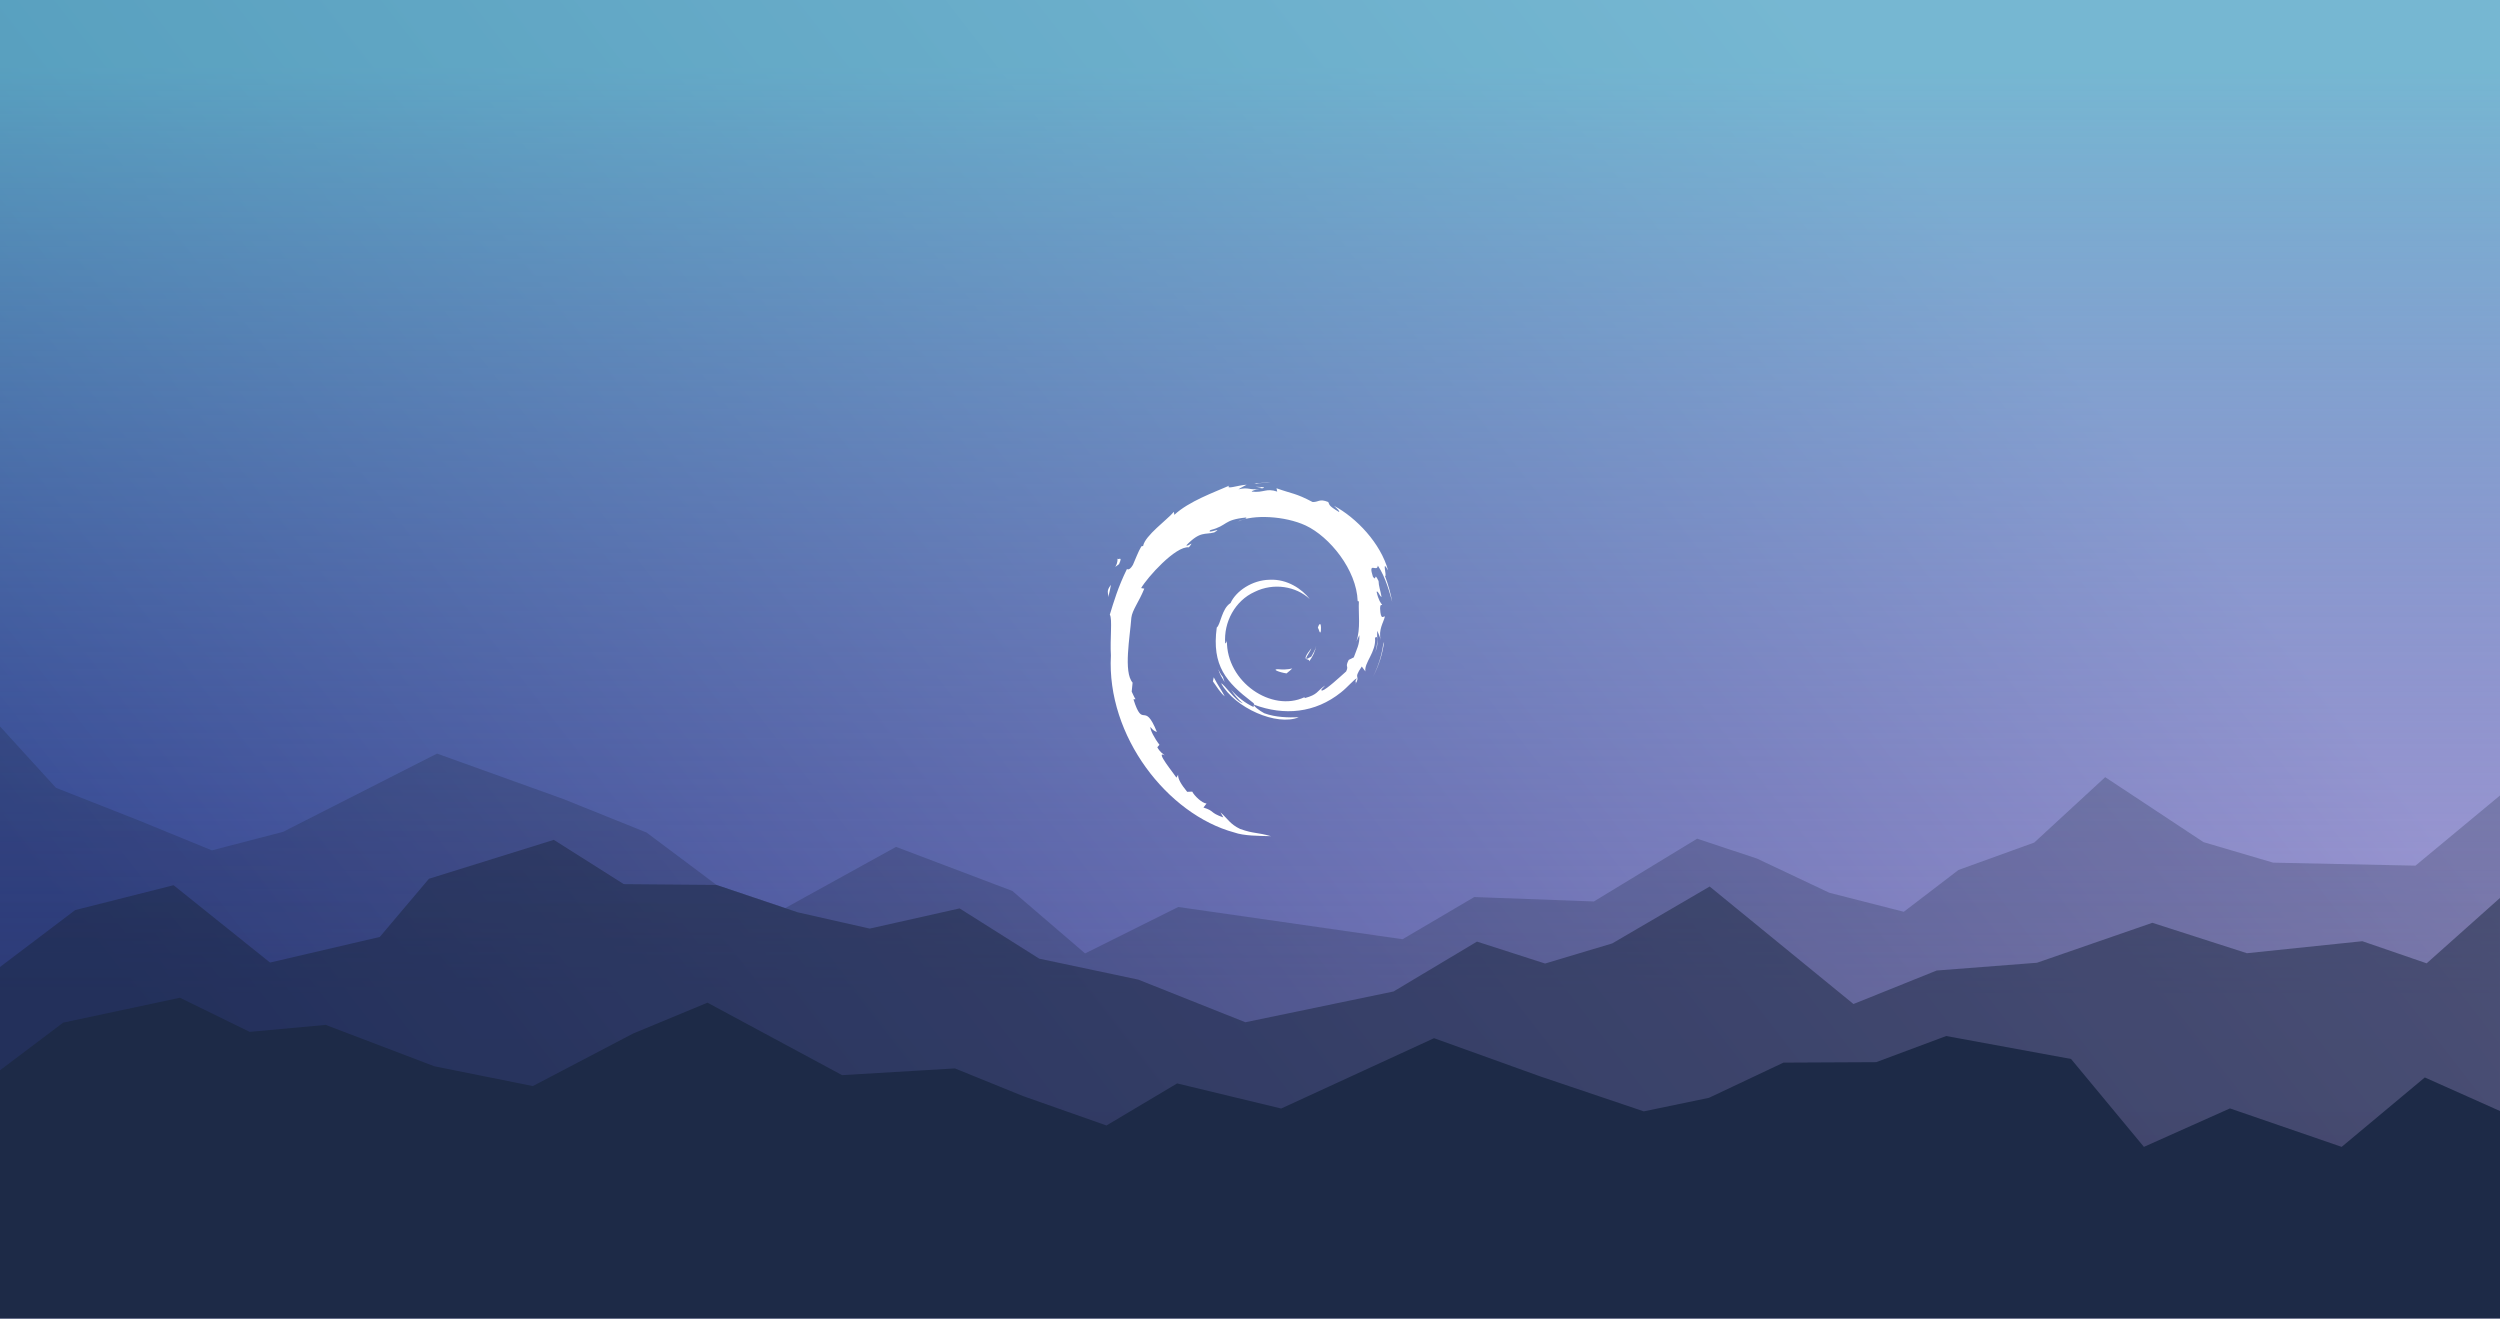
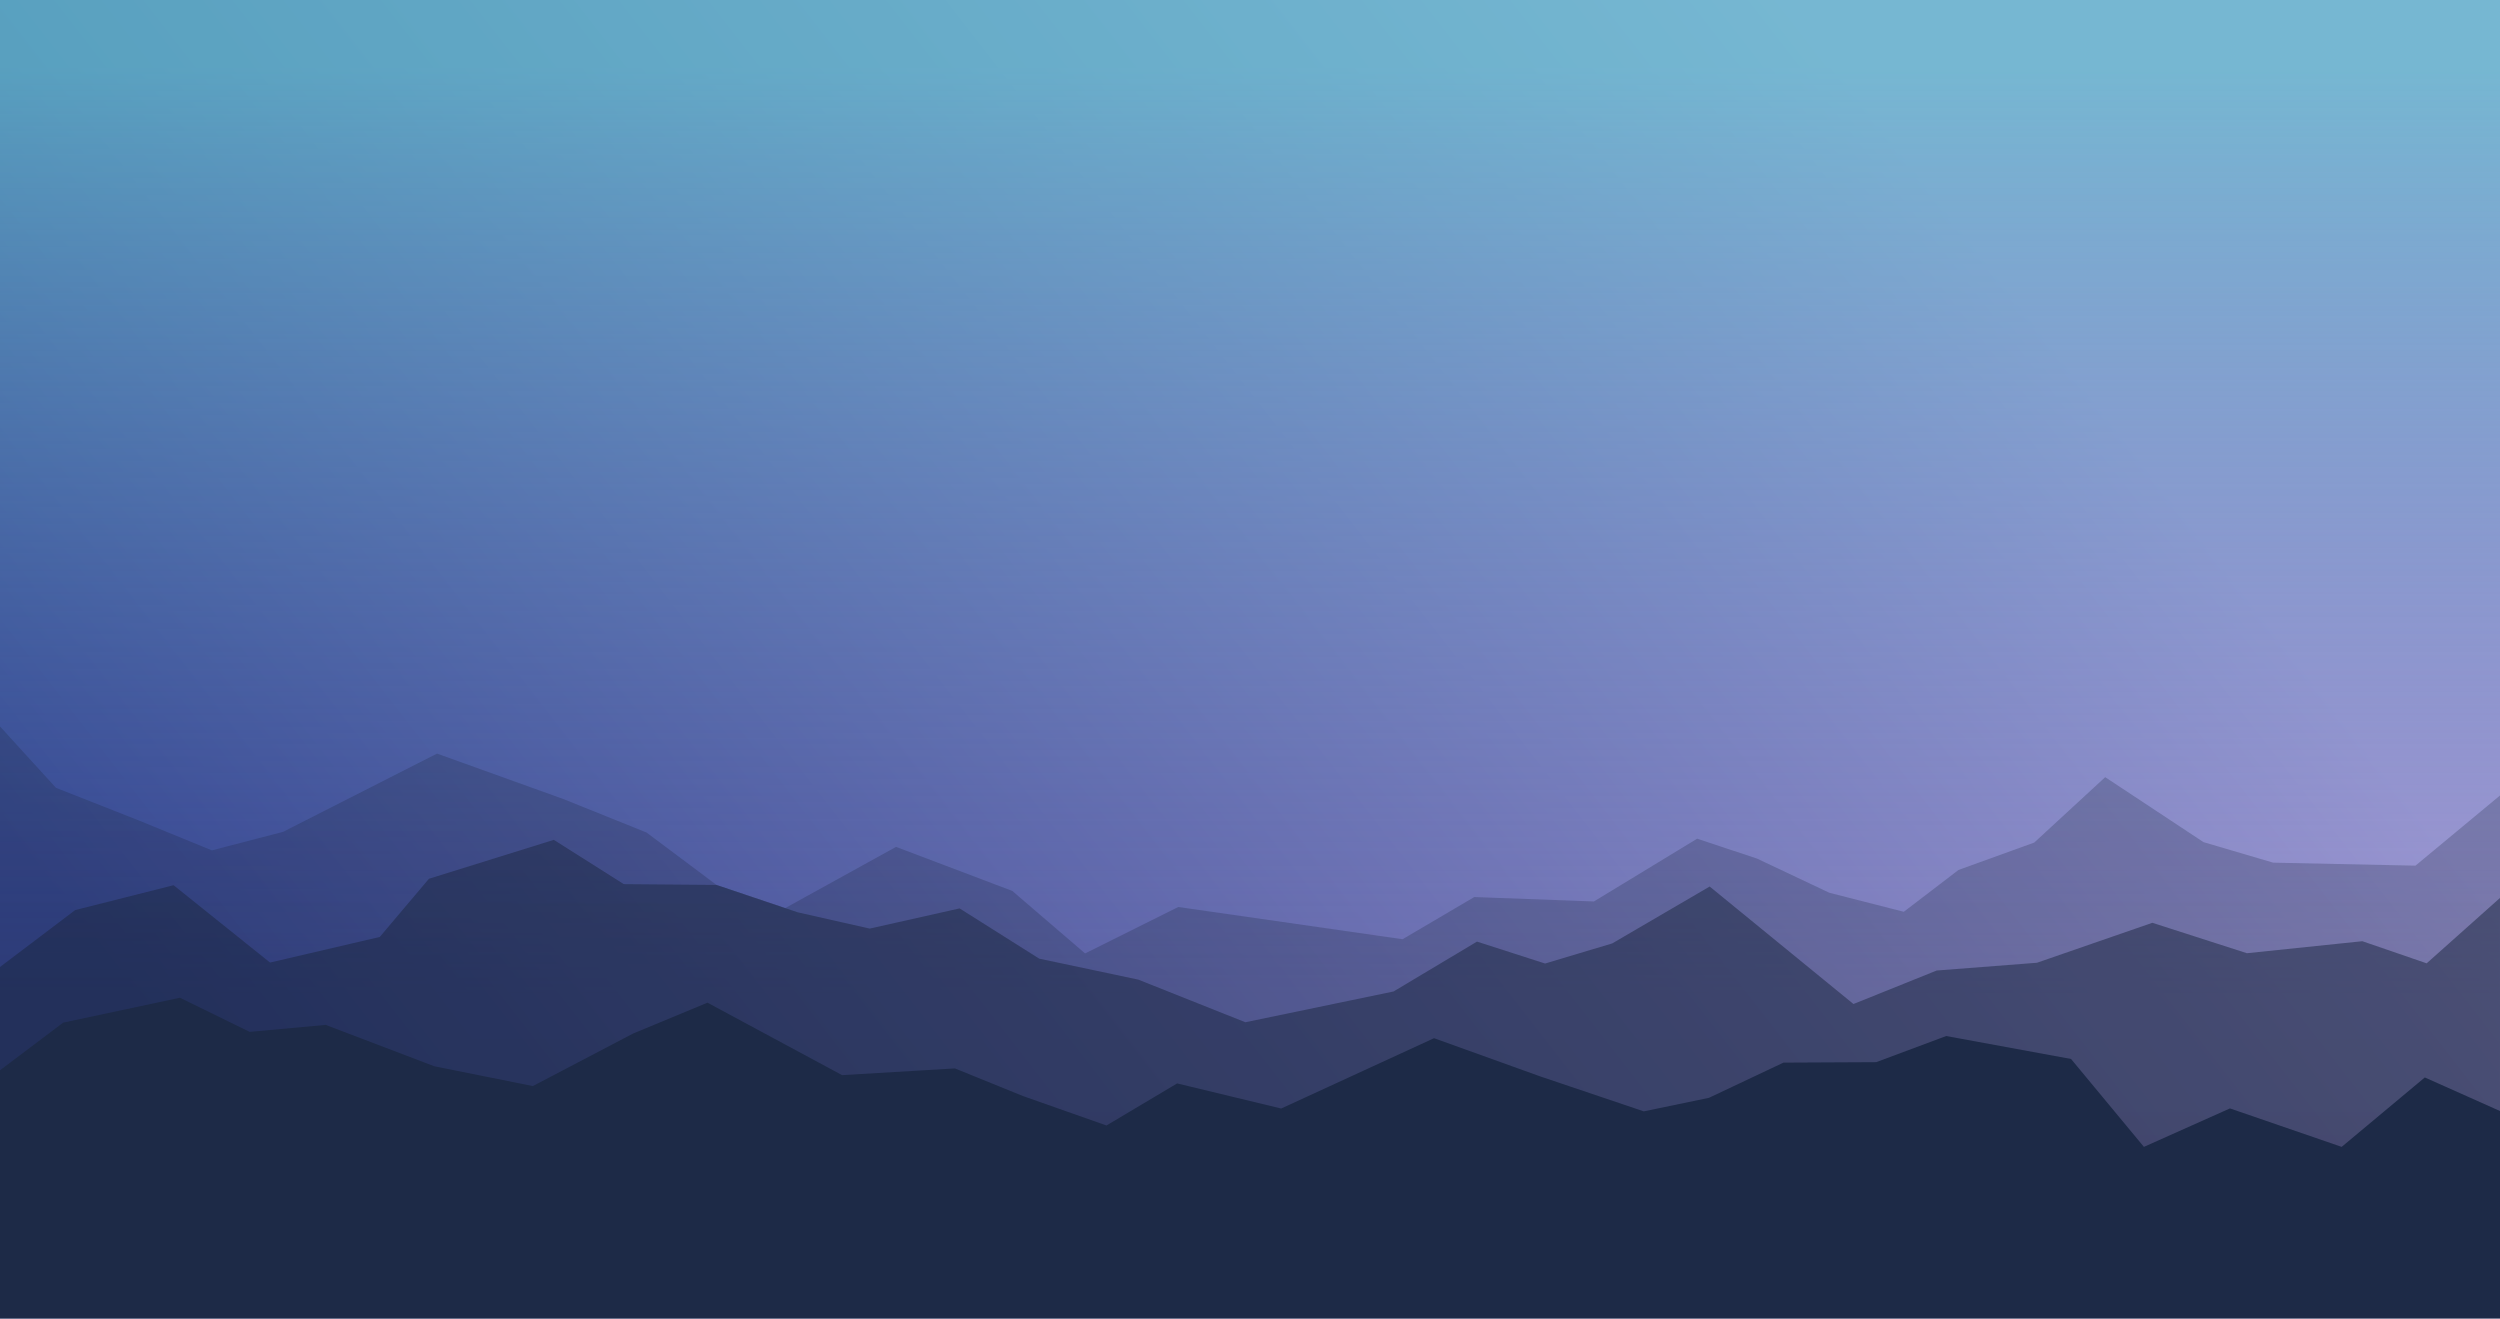
<svg xmlns="http://www.w3.org/2000/svg" xmlns:ns1="http://www.openswatchbook.org/uri/2009/osb" xmlns:xlink="http://www.w3.org/1999/xlink" id="svg8" version="1.1" viewBox="0 0 1083.733 571.5" height="2160" width="4096" style="enable-background:new">
  <defs id="defs2">
    <linearGradient id="linearGradient3494">
      <stop style="stop-color:#1b2741;stop-opacity:1" offset="0" id="stop3490" />
      <stop style="stop-color:#162037;stop-opacity:1" offset="1" id="stop3492" />
    </linearGradient>
    <linearGradient ns1:paint="solid" id="linearGradient5411">
      <stop id="stop5409" offset="0" style="stop-color:#000000;stop-opacity:1;" />
    </linearGradient>
    <linearGradient ns1:paint="solid" id="linearGradient5224">
      <stop id="stop5222" offset="0" style="stop-color:#ffffff;stop-opacity:1;" />
    </linearGradient>
    <linearGradient xlink:href="#linearGradient835" id="linearGradient861" gradientUnits="userSpaceOnUse" gradientTransform="translate(0,-427.9561)" x1="-204.973" y1="-150.545" x2="453.474" y2="361.302" />
    <linearGradient id="linearGradient835">
      <stop style="stop-color:#34438d;stop-opacity:1" offset="0" id="stop831" />
      <stop style="stop-color:#9d95d0;stop-opacity:1" offset="1" id="stop833" />
    </linearGradient>
    <linearGradient xlink:href="#linearGradient853" id="linearGradient855" x1="104.897" y1="-490.958" x2="104.897" y2="-366.161" gradientUnits="userSpaceOnUse" gradientTransform="matrix(1,0,0,3.231279,0,1542.989)" />
    <linearGradient id="linearGradient853">
      <stop style="stop-color:#5fcbd3;stop-opacity:0.631" offset="0" id="stop849" />
      <stop style="stop-color:#577dc4;stop-opacity:0" offset="1" id="stop851" />
    </linearGradient>
    <linearGradient xlink:href="#linearGradient3494" id="linearGradient3496" x1="180.747" y1="305.32" x2="180.747" y2="599.352" gradientUnits="userSpaceOnUse" gradientTransform="translate(431.1468,-202.7282)" />
    <linearGradient xlink:href="#linearGradient3494" id="linearGradient3538" x1="118.425" y1="239.014" x2="118.425" y2="469.453" gradientUnits="userSpaceOnUse" gradientTransform="translate(431.1468,-202.7282)" />
  </defs>
  <g id="layer1" transform="translate(0,274.5)" style="display:inline;opacity:1">
    <g id="g3589" style="display:inline;opacity:1;stroke-width:3.175;stroke-miterlimit:4;stroke-dasharray:none" transform="translate(431.147,-202.7281)">
      <rect y="-499.728" x="-431.147" height="571.5" width="1083.733" id="rect857-5" style="opacity:1;fill:url(#linearGradient861);fill-opacity:1;fill-rule:nonzero;stroke:none;stroke-width:3.175;stroke-linecap:butt;stroke-linejoin:round;stroke-miterlimit:4;stroke-dasharray:none;stroke-dashoffset:0;stroke-opacity:1;paint-order:normal" transform="scale(1,-1)" />
      <rect y="-71.772" x="-431.147" height="571.5" width="1083.733" id="rect843-2" style="opacity:1;fill:url(#linearGradient855);fill-opacity:1;fill-rule:nonzero;stroke:none;stroke-width:3.175;stroke-linecap:butt;stroke-linejoin:round;stroke-miterlimit:4;stroke-dasharray:none;stroke-dashoffset:0;stroke-opacity:1;paint-order:normal" />
    </g>
    <path id="path3506" d="M -2.9859889e-4,144.674 32.593,120.007 l 42.644,-10.772 41.823,33.519 47.564,-11.097 21.322,-25.223 54.125,-16.862 30.342,19.203 40.183,0.335 35.263,11.887 31.163,7.037 38.953,-8.749 34.533,21.788 42.956,9.091 46.391,18.473 64.232,-13.341 36.177,-21.618 29.522,9.506 29.113,-8.729 42.233,-24.654 62.325,50.931 36.083,-14.522 43.464,-3.36 50.024,-17.327 41.003,13.187 50.024,-5.206 27.882,9.592 31.794,-28.35 2e-4,182.254 -1083.734,-6e-5 z" style="opacity:0.5;fill:url(#linearGradient3496);fill-opacity:1;stroke:none;stroke-width:0.265px;stroke-linecap:butt;stroke-linejoin:miter;stroke-opacity:1" />
    <path style="opacity:0.25;fill:url(#linearGradient3538);fill-opacity:1;stroke:none;stroke-width:0.265px;stroke-linecap:butt;stroke-linejoin:miter;stroke-opacity:1" d="m 1.401113e-6,40.408 v 166.713 15.541 74.338 H 1083.733 V 222.662 207.121 70.336 l -36.653,30.422 -61.687,-1.305 -30.202,-8.895 -42.603,-28.161 -30.758,28.349 -32.851,11.881 -23.7,18.126 -32.264,-8.247 -31.369,-14.819 -25.944,-8.62 -44.752,27.21 -51.875,-1.915 -31.075,18.283 -97.232,-13.977 -40.389,20.131 -31.556,-27.091 -50.394,-19.088 -48.053,26.527 -29.782,-10.039 -30.322,-22.716 -36.083,-14.522 -54.746,-19.696 -66.724,33.919 -30.864,8.032 -31.602,-12.927 -36,-14.183 z" id="path3488" />
    <path style="opacity:1;fill:#1d2a47;fill-opacity:1;stroke:none;stroke-width:0.265px;stroke-linecap:butt;stroke-linejoin:miter;stroke-opacity:1" d="m 1083.734,207.121 -32.594,-14.554 -36.046,30.095 -48.421,-16.673 -37.301,16.673 -31.585,-38.103 -54.125,-9.949 -30.343,11.33 -40.183,0.198 -32.331,15.266 -28.23,5.865 -44.818,-15.127 -46.11,-16.592 -66.263,30.487 -45.103,-10.886 -30.637,18.239 -36.177,-12.755 -29.522,-11.985 -48.906,2.913 -58.361,-31.408 -32.269,13.391 -43.414,22.753 -42.731,-8.58 -47.092,-17.939 -32.94,3.034 -30.231,-14.801 -50.608,10.791 L 1.0140111e-4,189.463 -9.8598887e-5,297 1083.734,297 Z" id="path1138" />
-     <g style="overflow:visible;opacity:1;fill:#ffffff;fill-opacity:1;stroke:none;stroke-width:0.561;stroke-miterlimit:4;stroke-dasharray:none;stroke-opacity:1" id="g5319" transform="matrix(1.415086,0,0,1.415086,72.4502,-173.5602)">
-       <g id="Layer_1" style="fill:#ffffff;fill-opacity:1;stroke:none;stroke-width:0.561;stroke-miterlimit:4;stroke-dasharray:none;stroke-opacity:1" transform="translate(288.2425,76.37547)">
-         <g id="g5296" style="fill:#ffffff;fill-opacity:1;stroke:none;stroke-width:0.561;stroke-miterlimit:4;stroke-dasharray:none;stroke-opacity:1">
-           <path id="path5272" d="m 51.986,57.297 c -1.797,0.025 0.34,0.926 2.686,1.287 0.648,-0.506 1.236,-1.018 1.76,-1.516 -1.461,0.358 -2.948,0.366 -4.446,0.229" style="fill:#ffffff;fill-opacity:1;stroke:none;stroke-width:0.561;stroke-miterlimit:4;stroke-dasharray:none;stroke-opacity:1" />
-           <path id="path5274" d="m 61.631,54.893 c 1.07,-1.477 1.85,-3.094 2.125,-4.766 -0.24,1.192 -0.887,2.221 -1.496,3.307 -3.359,2.115 -0.316,-1.256 -0.002,-2.537 -3.612,4.546 -0.496,2.726 -0.627,3.996" style="fill:#ffffff;fill-opacity:1;stroke:none;stroke-width:0.561;stroke-miterlimit:4;stroke-dasharray:none;stroke-opacity:1" />
-           <path id="path5276" d="m 65.191,45.629 c 0.217,-3.236 -0.637,-2.213 -0.924,-0.978 0.335,0.174 0.6,2.281 0.924,0.978" style="fill:#ffffff;fill-opacity:1;stroke:none;stroke-width:0.561;stroke-miterlimit:4;stroke-dasharray:none;stroke-opacity:1" />
-           <path id="path5278" d="m 45.172,1.399 c 0.959,0.172 2.072,0.304 1.916,0.533 1.049,-0.23 1.287,-0.442 -1.916,-0.533" style="fill:#ffffff;fill-opacity:1;stroke:none;stroke-width:0.561;stroke-miterlimit:4;stroke-dasharray:none;stroke-opacity:1" />
-           <path id="path5280" d="M 47.088,1.932 46.41,2.072 47.041,2.016 47.088,1.932" style="fill:#ffffff;fill-opacity:1;stroke:none;stroke-width:0.561;stroke-miterlimit:4;stroke-dasharray:none;stroke-opacity:1" />
-           <path id="path5282" d="m 76.992,46.856 c 0.107,2.906 -0.85,4.316 -1.713,6.812 l -1.553,0.776 c -1.271,2.468 0.123,1.567 -0.787,3.53 -1.984,1.764 -6.021,5.52 -7.313,5.863 -0.943,-0.021 0.639,-1.113 0.846,-1.541 -2.656,1.824 -2.131,2.738 -6.193,3.846 L 60.16,65.878 C 50.142,70.591 36.226,61.251 36.409,48.507 c -0.107,0.809 -0.304,0.607 -0.526,0.934 -0.517,-6.557 3.028,-13.143 9.007,-15.832 5.848,-2.895 12.704,-1.707 16.893,2.197 -2.301,-3.014 -6.881,-6.209 -12.309,-5.91 -5.317,0.084 -10.291,3.463 -11.951,7.131 -2.724,1.715 -3.04,6.611 -4.227,7.507 -1.597,11.737 3.004,16.808 10.787,22.773 1.225,0.826 0.345,0.951 0.511,1.58 -2.586,-1.211 -4.954,-3.039 -6.901,-5.277 1.033,1.512 2.148,2.982 3.589,4.137 -2.438,-0.826 -5.695,-5.908 -6.646,-6.115 4.203,7.525 17.052,13.197 23.78,10.383 -3.113,0.115 -7.068,0.064 -10.566,-1.229 -1.469,-0.756 -3.467,-2.322 -3.11,-2.615 9.182,3.43 18.667,2.598 26.612,-3.771 2.021,-1.574 4.229,-4.252 4.867,-4.289 -0.961,1.445 0.164,0.695 -0.574,1.971 2.014,-3.248 -0.875,-1.322 2.082,-5.609 l 1.092,1.504 c -0.406,-2.696 3.348,-5.97 2.967,-10.234 0.861,-1.304 0.961,1.403 0.047,4.403 1.268,-3.328 0.334,-3.863 0.66,-6.609 0.352,0.923 0.814,1.904 1.051,2.878 -0.826,-3.216 0.848,-5.416 1.262,-7.285 -0.408,-0.181 -1.275,1.422 -1.473,-2.377 0.029,-1.65 0.459,-0.865 0.625,-1.271 -0.324,-0.186 -1.174,-1.451 -1.691,-3.877 0.375,-0.57 1.002,1.478 1.512,1.562 -0.328,-1.929 -0.893,-3.4 -0.916,-4.88 -1.49,-3.114 -0.527,0.415 -1.736,-1.337 -1.586,-4.947 1.316,-1.148 1.512,-3.396 2.404,3.483 3.775,8.881 4.404,11.117 -0.48,-2.726 -1.256,-5.367 -2.203,-7.922 0.73,0.307 -1.176,-5.609 0.949,-1.691 C 83.519,18.706 76.074,10.902 69.225,7.24 70.063,8.007 71.121,8.97 70.741,9.121 67.335,7.093 67.934,6.935 67.446,6.078 64.671,4.949 64.489,6.169 62.651,6.08 57.421,3.306 56.413,3.601 51.6,1.863 l 0.219,1.023 c -3.465,-1.154 -4.037,0.438 -7.782,0.004 -0.228,-0.178 1.2,-0.644 2.375,-0.815 -3.35,0.442 -3.193,-0.66 -6.471,0.122 0.808,-0.567 1.662,-0.942 2.524,-1.424 -2.732,0.166 -6.522,1.59 -5.352,0.295 -4.456,1.988 -12.37,4.779 -16.811,8.943 l -0.14,-0.933 c -2.035,2.443 -8.874,7.296 -9.419,10.46 l -0.544,0.127 c -1.059,1.793 -1.744,3.825 -2.584,5.67 -1.385,2.36 -2.03,0.908 -1.833,1.278 -2.724,5.523 -4.077,10.164 -5.246,13.97 0.833,1.245 0.02,7.495 0.335,12.497 -1.368,24.704 17.338,48.69 37.785,54.228 2.997,1.072 7.454,1.031 11.245,1.141 -4.473,-1.279 -5.051,-0.678 -9.408,-2.197 -3.143,-1.48 -3.832,-3.17 -6.058,-5.102 l 0.881,1.557 c -4.366,-1.545 -2.539,-1.912 -6.091,-3.037 l 0.941,-1.229 C 28.751,98.334 26.418,96.056 25.78,94.795 l -1.548,0.061 c -1.86,-2.295 -2.851,-3.949 -2.779,-5.23 l -0.5,0.891 c -0.567,-0.973 -6.843,-8.607 -3.587,-6.83 -0.605,-0.553 -1.409,-0.9 -2.281,-2.484 l 0.663,-0.758 c -1.567,-2.016 -2.884,-4.6 -2.784,-5.461 0.836,1.129 1.416,1.34 1.99,1.533 -3.957,-9.818 -4.179,-0.541 -7.176,-9.994 L 8.412,66.472 C 7.926,65.74 7.631,64.945 7.24,64.165 l 0.276,-2.75 C 4.667,58.121 6.719,47.409 7.13,41.534 7.415,39.145 9.508,36.602 11.1,32.614 l -0.97,-0.167 c 1.854,-3.234 10.586,-12.988 14.63,-12.486 1.959,-2.461 -0.389,-0.009 -0.772,-0.629 4.303,-4.453 5.656,-3.146 8.56,-3.947 3.132,-1.859 -2.688,0.725 -1.203,-0.709 5.414,-1.383 3.837,-3.144 10.9,-3.846 0.745,0.424 -1.729,0.655 -2.35,1.205 4.511,-2.207 14.275,-1.705 20.617,1.225 7.359,3.439 15.627,13.605 15.953,23.17 l 0.371,0.1 c -0.188,3.802 0.582,8.199 -0.752,12.238 l 0.908,-1.912" style="fill:#ffffff;fill-opacity:1;stroke:none;stroke-width:0.561;stroke-miterlimit:4;stroke-dasharray:none;stroke-opacity:1" />
-           <path id="path5284" d="m 32.372,59.764 -0.252,1.26 c 1.181,1.604 2.118,3.342 3.626,4.596 -1.085,-2.118 -1.891,-2.993 -3.374,-5.856" style="fill:#ffffff;fill-opacity:1;stroke:none;stroke-width:0.561;stroke-miterlimit:4;stroke-dasharray:none;stroke-opacity:1" />
-           <path id="path5286" d="m 35.164,59.654 c -0.625,-0.691 -0.995,-1.523 -1.409,-2.352 0.396,1.457 1.207,2.709 1.962,3.982 l -0.553,-1.63" style="fill:#ffffff;fill-opacity:1;stroke:none;stroke-width:0.561;stroke-miterlimit:4;stroke-dasharray:none;stroke-opacity:1" />
-           <path id="path5288" d="m 84.568,48.916 -0.264,0.662 c -0.484,3.438 -1.529,6.84 -3.131,9.994 1.77,-3.328 2.915,-6.968 3.395,-10.656" style="fill:#ffffff;fill-opacity:1;stroke:none;stroke-width:0.561;stroke-miterlimit:4;stroke-dasharray:none;stroke-opacity:1" />
-           <path id="path5290" d="M 45.527,0.537 C 46.742,0.092 48.514,0.293 49.803,0 48.123,0.141 46.451,0.225 44.8,0.438 l 0.727,0.099" style="fill:#ffffff;fill-opacity:1;stroke:none;stroke-width:0.561;stroke-miterlimit:4;stroke-dasharray:none;stroke-opacity:1" />
-           <path id="path5292" d="m 2.872,23.219 c 0.28,2.592 -1.95,3.598 0.494,1.889 1.31,-2.951 -0.512,-0.815 -0.494,-1.889" style="fill:#ffffff;fill-opacity:1;stroke:none;stroke-width:0.561;stroke-miterlimit:4;stroke-dasharray:none;stroke-opacity:1" />
-           <path id="path5294" d="M 0,35.215 C 0.563,33.487 0.665,32.449 0.88,31.449 -0.676,33.438 0.164,33.862 0,35.215" style="fill:#ffffff;fill-opacity:1;stroke:none;stroke-width:0.561;stroke-miterlimit:4;stroke-dasharray:none;stroke-opacity:1" />
-         </g>
-       </g>
-     </g>
  </g>
</svg>
